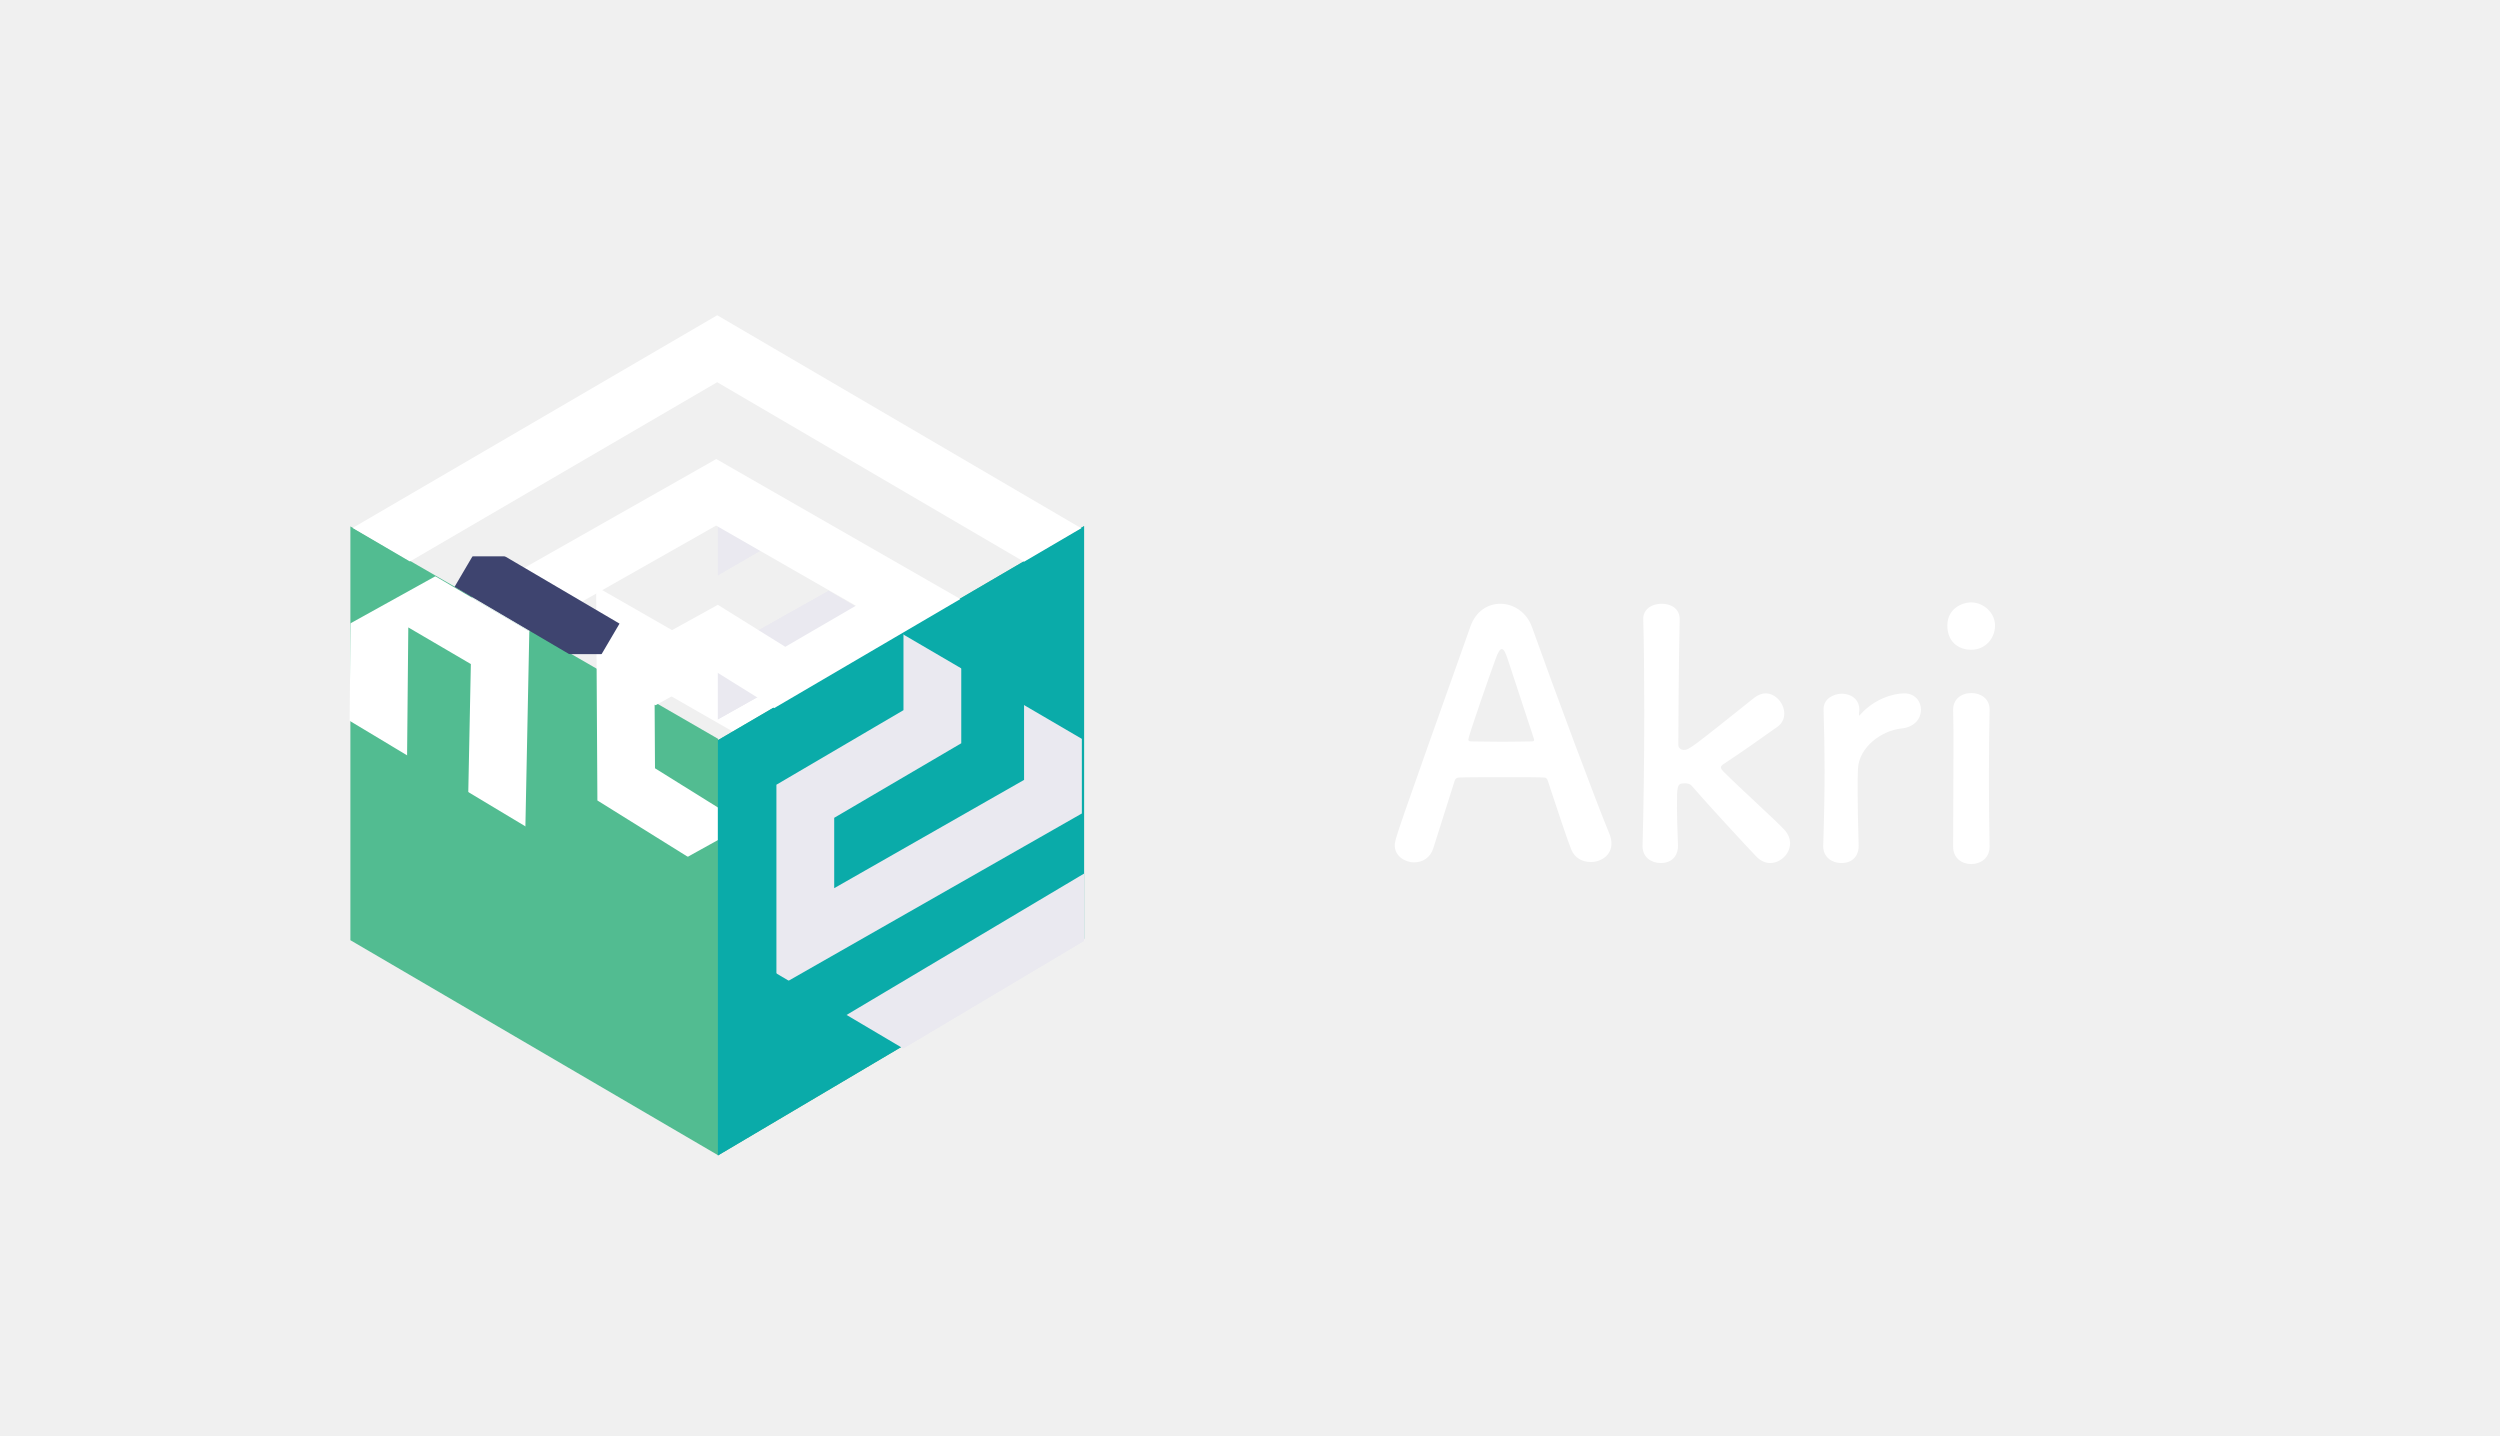
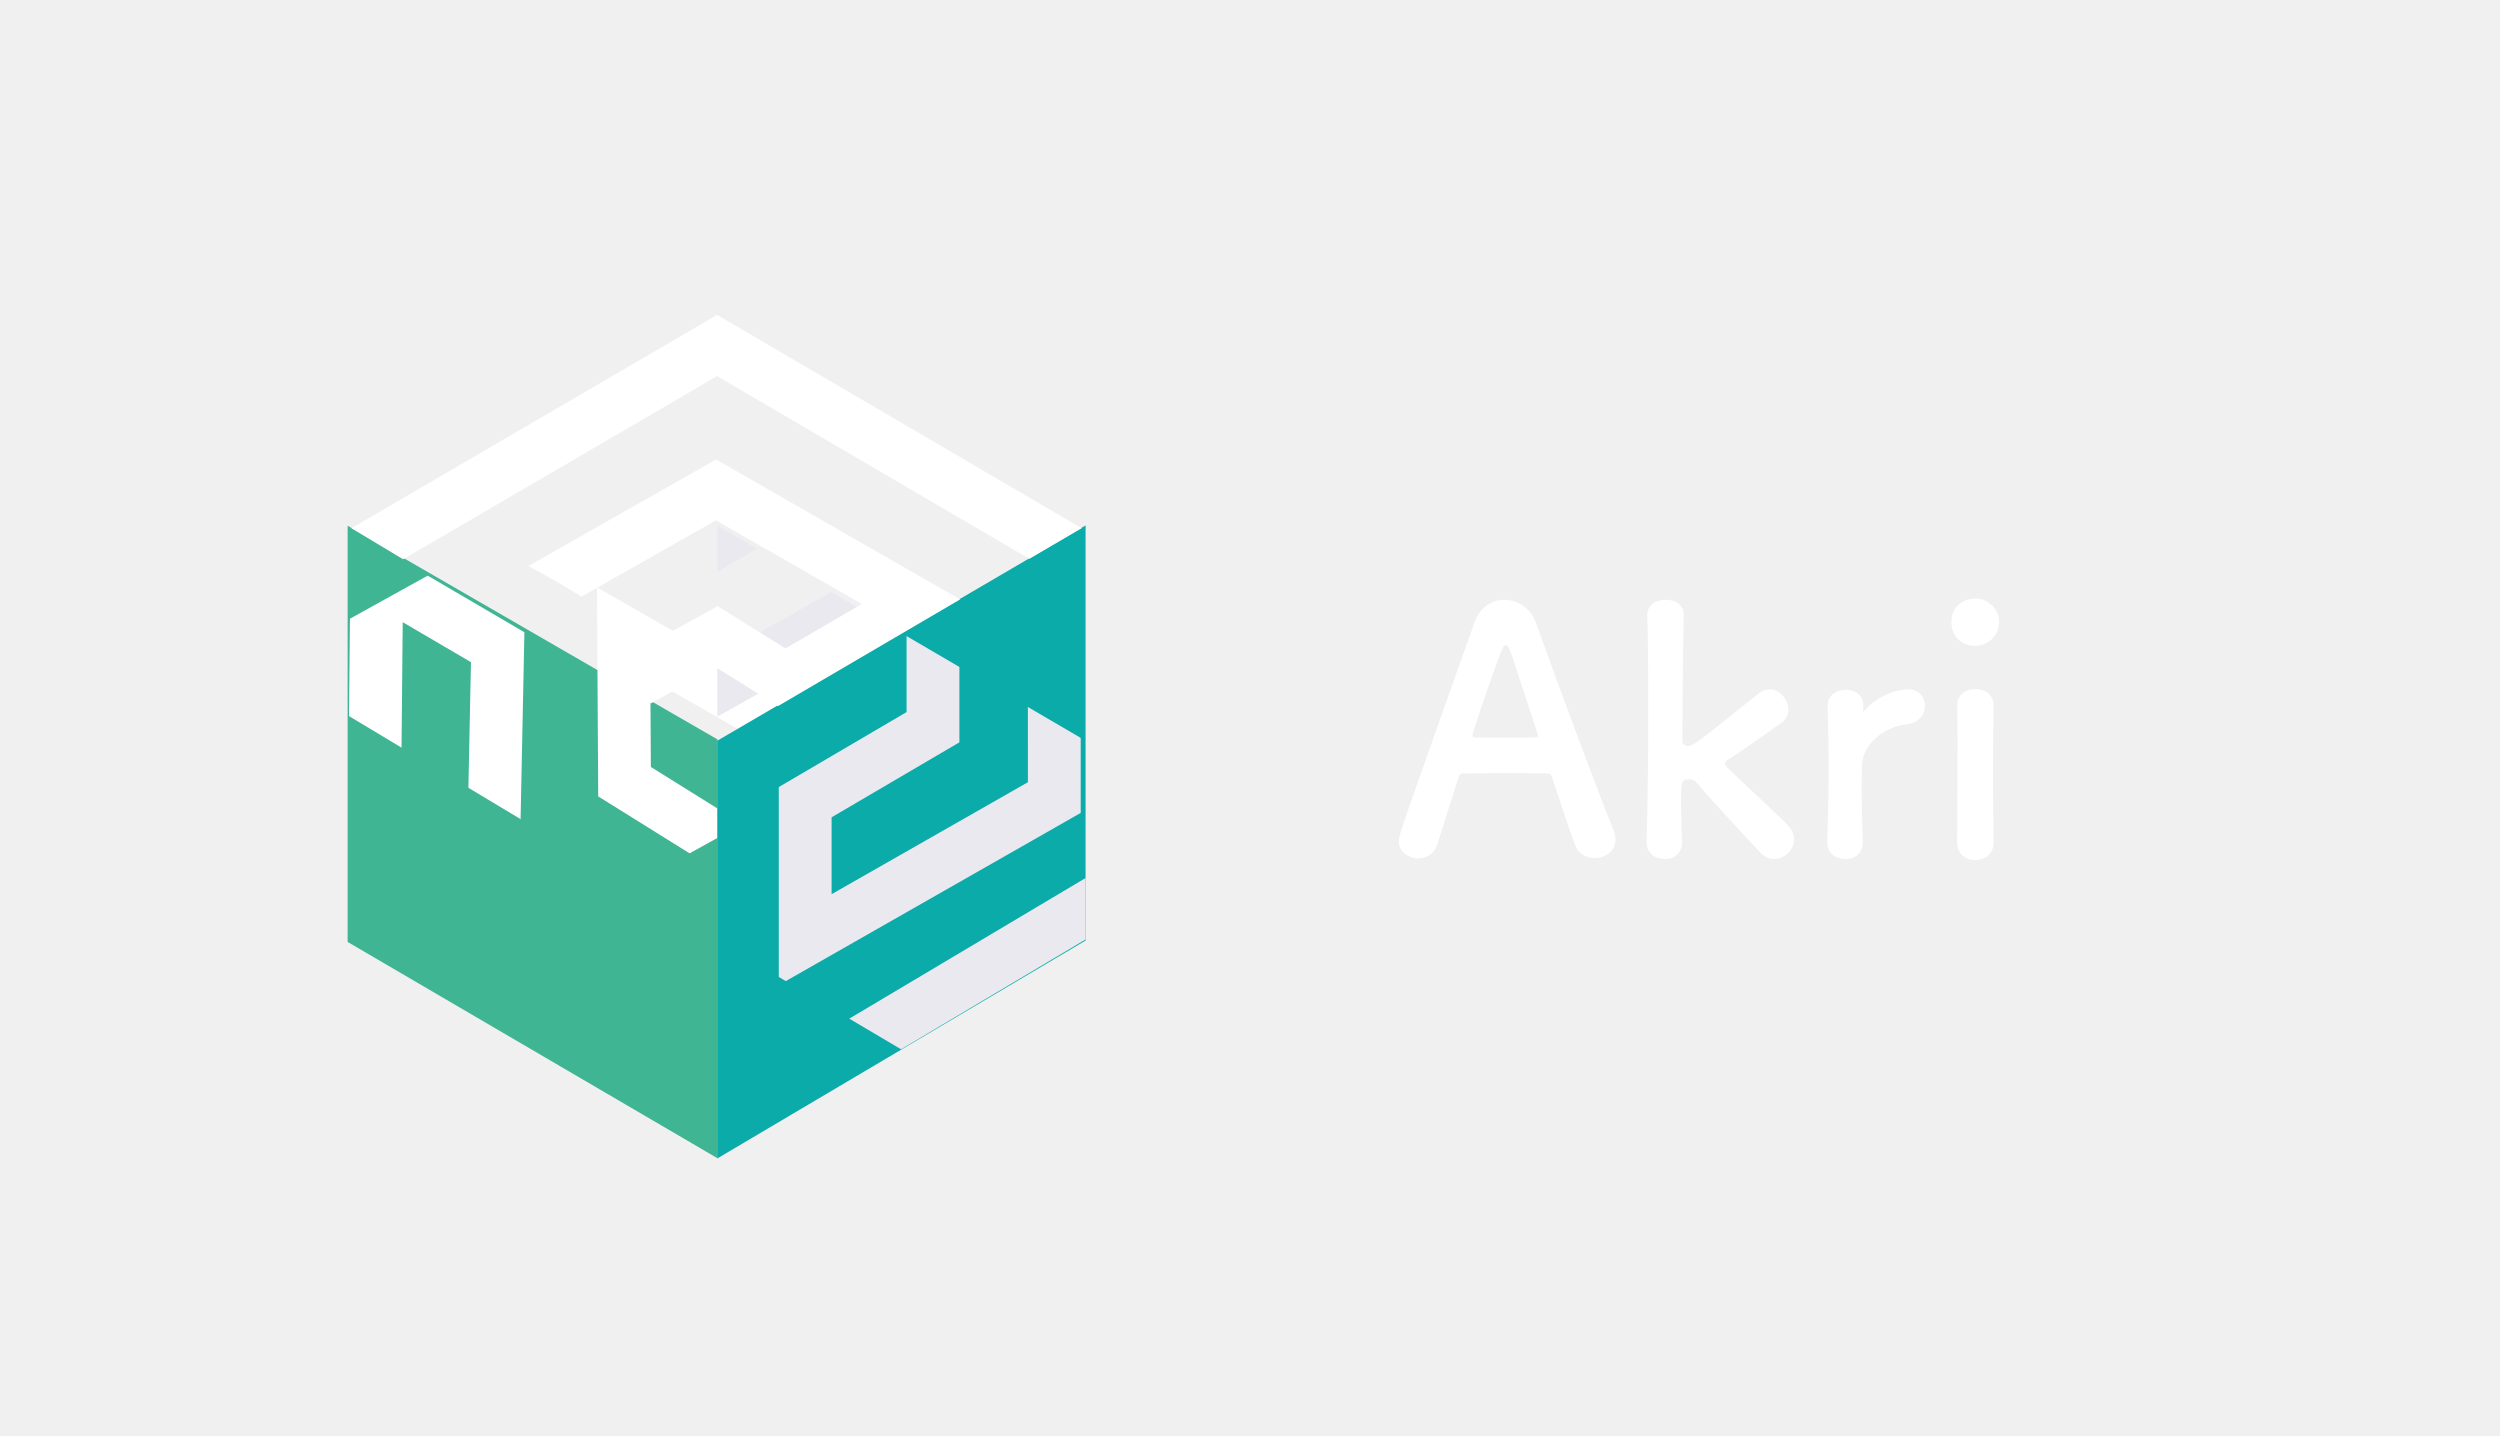
<svg xmlns="http://www.w3.org/2000/svg" xmlns:xlink="http://www.w3.org/1999/xlink" width="2509px" height="1441px" viewBox="0 0 2509 1441" version="1.1">
  <defs>
-     <polygon id="path-1" points="369.146 631.56 0.108 418.342 0.108 0.438 369.146 216.268" />
-     <polygon id="path-3" points="367.665 631.639 0.177 416.819 0.177 0.019 367.665 217.452" />
-     <polygon id="path-5" points="367.665 631.639 0.177 416.819 0.177 0.019 367.665 217.452" />
-     <polygon id="path-7" points="368.931 0.049 737.44 215.945 368.931 431.841 0.422 215.945" />
+     <polygon id="path-1" points="371.301 635.247 0.109 420.785 0.109 0.441 371.301 217.531" />
+     <polygon id="path-3" points="369.812 635.327 0.178 419.252 0.178 0.02 369.812 218.722" />
+     <path d="M371.085,0.049 L491.887,70.823 L483.827,131.69 C483.827,131.69 559.406,181.635 606.162,197.137 C636.5,207.196 626.885,148.234 626.885,148.234 L741.746,217.206 L371.085,434.363 L0.425,217.206 L371.085,0.049 Z" id="path-5" />
  </defs>
  <g id="logo-strip" stroke="none" stroke-width="1" fill="none" fill-rule="evenodd">
-     <path d="M1617.246,846.661 C1617.246,858.287 1606.988,865.125 1596.388,865.125 C1588.523,865.125 1580.317,861.364 1576.898,852.474 C1572.795,842.558 1563.904,815.203 1553.305,783.403 C1552.621,781.352 1551.595,780.326 1549.543,780.326 C1544.072,779.984 1530.053,779.984 1514.666,779.984 C1494.15,779.984 1471.241,779.984 1464.06,780.326 C1462.351,780.326 1460.641,781.352 1459.957,783.403 C1451.409,810.416 1443.544,835.035 1438.415,851.448 C1435.338,861.022 1427.474,865.467 1419.267,865.467 C1409.693,865.467 1399.777,858.97 1399.777,848.371 C1399.777,842.216 1400.803,839.48 1475.686,628.85 C1481.157,613.122 1493.466,605.941 1505.776,605.941 C1518.769,605.941 1532.105,614.147 1537.576,629.534 C1559.459,691.082 1603.91,810.074 1615.194,836.745 C1616.562,840.164 1617.246,843.583 1617.246,846.661 Z M1539.627,742.714 C1539.627,742.372 1539.627,741.688 1539.285,741.004 C1528.685,708.862 1518.428,677.747 1512.957,660.992 C1510.905,654.837 1509.195,651.418 1507.144,651.418 C1505.434,651.418 1503.383,654.495 1500.989,661.334 C1495.86,675.011 1473.634,738.952 1473.634,742.03 C1473.634,743.397 1474.318,744.081 1476.37,744.081 C1483.209,744.081 1495.86,744.423 1507.828,744.423 C1520.137,744.423 1532.105,744.081 1536.892,744.081 C1538.943,744.081 1539.627,743.739 1539.627,742.714 Z M1796.519,846.319 C1796.519,856.919 1786.945,866.151 1776.345,866.151 C1771.9,866.151 1767.113,864.099 1763.01,859.996 C1753.094,849.738 1712.404,805.629 1697.701,788.532 C1696.333,786.823 1693.94,786.139 1690.862,786.139 C1682.998,786.139 1682.998,788.191 1682.998,811.1 C1682.998,818.622 1683.34,829.564 1684.024,848.712 C1684.366,855.893 1680.262,866.151 1666.585,866.151 C1657.353,866.151 1648.463,860.338 1648.463,849.396 L1648.463,848.712 C1649.489,813.152 1650.172,761.862 1650.172,715.359 C1650.172,677.063 1649.831,642.186 1649.147,621.67 C1648.805,612.438 1656.327,605.941 1667.953,605.941 C1676.843,605.941 1685.733,610.728 1685.733,621.328 L1685.733,622.012 C1684.708,659.624 1684.366,747.843 1684.366,747.843 C1684.366,750.92 1687.443,752.63 1689.837,752.63 C1694.966,752.63 1696.333,751.604 1760.958,699.972 C1764.72,697.237 1768.481,695.869 1771.9,695.869 C1782.158,695.869 1790.706,706.127 1790.706,716.043 C1790.706,721.172 1788.655,725.959 1783.868,729.378 C1763.694,743.739 1748.649,754.339 1730.526,766.307 C1728.133,767.675 1727.107,769.042 1727.107,770.068 C1727.107,771.436 1728.133,772.804 1729.843,774.513 C1747.281,791.952 1781.474,822.726 1790.706,832.642 C1794.81,837.087 1796.519,841.874 1796.519,846.319 Z M1847.91,866.151 C1838.678,866.151 1829.788,860.338 1829.788,849.396 L1829.788,848.712 C1830.814,816.229 1831.156,793.661 1831.156,773.487 C1831.156,752.972 1830.814,735.191 1830.13,712.282 L1830.13,711.598 C1830.13,701.34 1840.046,696.211 1848.594,696.211 C1857.142,696.211 1866.033,701.34 1866.033,712.282 C1866.033,713.649 1865.691,714.675 1865.691,715.701 L1865.691,717.069 C1865.691,717.753 1865.691,718.095 1866.033,718.095 C1866.033,718.095 1866.717,717.753 1867.4,716.727 C1881.078,701.682 1899.542,695.869 1911.168,695.869 C1921.768,695.869 1927.922,703.733 1927.922,712.282 C1927.922,720.83 1921.768,729.72 1908.432,731.088 C1888.258,733.14 1865.691,749.894 1864.665,771.436 C1864.323,777.591 1864.323,784.771 1864.323,794.003 C1864.323,807.339 1864.665,824.435 1865.349,848.712 C1865.691,855.893 1861.588,866.151 1847.91,866.151 Z M1978.288,652.102 C1964.952,652.102 1954.352,643.553 1954.352,627.825 C1954.352,611.07 1968.713,604.573 1978.288,604.573 C1990.597,604.573 2002.223,614.831 2002.223,627.825 C2002.223,640.134 1992.991,652.102 1978.288,652.102 Z M1996.752,849.738 C1996.752,861.364 1987.52,867.177 1978.288,867.177 C1969.055,867.177 1960.165,861.364 1960.165,849.738 C1960.165,821.358 1960.507,782.378 1960.507,751.262 C1960.507,735.875 1960.507,722.198 1960.165,712.966 C1959.823,701.682 1968.372,695.527 1978.63,695.527 C1987.52,695.527 1996.752,700.998 1996.752,711.94 C1996.752,712.282 1996.752,712.282 1996.752,712.624 C1996.41,726.643 1996.068,753.655 1996.068,782.378 C1996.068,805.971 1996.41,830.248 1996.752,849.054 C1996.752,849.396 1996.752,849.396 1996.752,849.738 Z" id="Akri" fill="#FFFFFF" />
-     <g id="Cube-Main" transform="translate(719.285, 735.875) scale(-1, -1) translate(-719.285, -735.875) translate(349.785, 311.875)">
-       <g id="triange" transform="translate(367.9857, 0.015553)">
+     <path d="M1621.308,842.661 C1621.308,854.287 1611.05,861.125 1600.45,861.125 C1592.586,861.125 1584.38,857.364 1580.96,848.474 C1576.857,838.558 1567.967,811.203 1557.367,779.403 C1556.683,777.352 1555.657,776.326 1553.606,776.326 C1548.135,775.984 1534.116,775.984 1518.729,775.984 C1498.213,775.984 1475.303,775.984 1468.123,776.326 C1466.413,776.326 1464.704,777.352 1464.02,779.403 C1455.471,806.416 1447.607,831.035 1442.478,847.448 C1439.401,857.022 1431.536,861.467 1423.33,861.467 C1413.756,861.467 1403.84,854.97 1403.84,844.371 C1403.84,838.216 1404.866,835.48 1479.749,624.85 C1485.219,609.122 1497.529,601.941 1509.839,601.941 C1522.832,601.941 1536.167,610.147 1541.638,625.534 C1563.522,687.082 1607.973,806.074 1619.257,832.745 C1620.624,836.164 1621.308,839.583 1621.308,842.661 Z M1543.69,738.714 C1543.69,738.372 1543.69,737.688 1543.348,737.004 C1532.748,704.862 1522.49,673.747 1517.019,656.992 C1514.967,650.837 1513.258,647.418 1511.206,647.418 C1509.497,647.418 1507.445,650.495 1505.051,657.334 C1499.923,671.011 1477.697,734.952 1477.697,738.03 C1477.697,739.397 1478.381,740.081 1480.432,740.081 C1487.271,740.081 1499.923,740.423 1511.89,740.423 C1524.2,740.423 1536.167,740.081 1540.954,740.081 C1543.006,740.081 1543.69,739.739 1543.69,738.714 Z M1800.582,842.319 C1800.582,852.919 1791.008,862.151 1780.408,862.151 C1775.963,862.151 1771.176,860.099 1767.072,855.996 C1757.156,845.738 1716.467,801.629 1701.763,784.532 C1700.396,782.823 1698.002,782.139 1694.925,782.139 C1687.06,782.139 1687.06,784.191 1687.06,807.1 C1687.06,814.622 1687.402,825.564 1688.086,844.712 C1688.428,851.893 1684.325,862.151 1670.648,862.151 C1661.416,862.151 1652.525,856.338 1652.525,845.396 L1652.525,844.712 C1653.551,809.152 1654.235,757.862 1654.235,711.359 C1654.235,673.063 1653.893,638.186 1653.209,617.67 C1652.867,608.438 1660.39,601.941 1672.015,601.941 C1680.906,601.941 1689.796,606.728 1689.796,617.328 L1689.796,618.012 C1688.77,655.624 1688.428,743.843 1688.428,743.843 C1688.428,746.92 1691.506,748.63 1693.899,748.63 C1699.028,748.63 1700.396,747.604 1765.021,695.972 C1768.782,693.237 1772.543,691.869 1775.963,691.869 C1786.221,691.869 1794.769,702.127 1794.769,712.043 C1794.769,717.172 1792.717,721.959 1787.93,725.378 C1767.756,739.739 1752.711,750.339 1734.589,762.307 C1732.195,763.675 1731.17,765.042 1731.17,766.068 C1731.17,767.436 1732.195,768.804 1733.905,770.513 C1751.344,787.952 1785.537,818.726 1794.769,828.642 C1798.872,833.087 1800.582,837.874 1800.582,842.319 Z M1851.973,862.151 C1842.741,862.151 1833.85,856.338 1833.85,845.396 L1833.85,844.712 C1834.876,812.229 1835.218,789.661 1835.218,769.487 C1835.218,748.972 1834.876,731.191 1834.192,708.282 L1834.192,707.598 C1834.192,697.34 1844.108,692.211 1852.657,692.211 C1861.205,692.211 1870.095,697.34 1870.095,708.282 C1870.095,709.649 1869.753,710.675 1869.753,711.701 L1869.753,713.069 C1869.753,713.753 1869.753,714.095 1870.095,714.095 C1870.095,714.095 1870.779,713.753 1871.463,712.727 C1885.14,697.682 1903.604,691.869 1915.23,691.869 C1925.83,691.869 1931.985,699.733 1931.985,708.282 C1931.985,716.83 1925.83,725.72 1912.495,727.088 C1892.321,729.14 1869.753,745.894 1868.727,767.436 C1868.386,773.591 1868.386,780.771 1868.386,790.003 C1868.386,803.339 1868.727,820.435 1869.411,844.712 C1869.753,851.893 1865.65,862.151 1851.973,862.151 Z M1982.35,648.102 C1969.015,648.102 1958.415,639.553 1958.415,623.825 C1958.415,607.07 1972.776,600.573 1982.35,600.573 C1994.66,600.573 2006.285,610.831 2006.285,623.825 C2006.285,636.134 1997.053,648.102 1982.35,648.102 Z M2000.814,845.738 C2000.814,857.364 1991.582,863.177 1982.35,863.177 C1973.118,863.177 1964.228,857.364 1964.228,845.738 C1964.228,817.358 1964.57,778.378 1964.57,747.262 C1964.57,731.875 1964.57,718.198 1964.228,708.966 C1963.886,697.682 1972.434,691.527 1982.692,691.527 C1991.582,691.527 2000.814,696.998 2000.814,707.94 C2000.814,708.282 2000.814,708.282 2000.814,708.624 C2000.472,722.643 2000.131,749.655 2000.131,778.378 C2000.131,801.971 2000.472,826.248 2000.814,845.054 C2000.814,845.396 2000.814,845.396 2000.814,845.738 Z" id="Akri" fill="#FFFFFF" />
+     <g id="Cube-Main" transform="translate(718.8047, 735.875) scale(-1, -1) translate(-718.8047, -735.875) translate(347.3047, 308.875)">
+       <g id="triange" transform="translate(370.1345, 0.015644)">
        <mask id="mask-2" fill="white">
          <use xlink:href="#path-1" />
        </mask>
-         <use id="Rectangle-5" fill="#52BC91" xlink:href="#path-1" />
-         <polyline id="Path-5" stroke="#FFFFFF" stroke-width="58" fill-rule="nonzero" mask="url(#mask-2)" transform="translate(142.8921, 400.9807) scale(1, -1) rotate(299) translate(-142.8921, -400.9807) " points="621.722 512.203 487.613 540.674 274.957 414.699 97.238 517.928 -163.059 365.464 -36.428 298.206 93.618 370.504 223.689 299.396 -32.732 144.14 -415.681 358.618 92.014 657.821 701.466 312.392" />
-         <path d="M22.378,324.306 L22.378,190.125" id="Path-2" stroke="#FFFFFF" stroke-width="58" fill-rule="nonzero" mask="url(#mask-2)" />
+         <use id="Rectangle-5" fill="#3FB594" xlink:href="#path-1" />
+         <polyline id="Path-5" stroke="#FFFFFF" stroke-width="53" fill-rule="nonzero" mask="url(#mask-2)" transform="translate(144.2306, 406.8511) scale(1, -1) rotate(299) translate(-144.2306, -406.8511) " points="625.856 518.722 488.319 548.826 274.421 422.116 98.31 524.482 -163.507 371.127 -36.136 303.477 94.669 376.197 225.499 304.673 -32.419 148.511 -417.604 364.241 93.055 665.191 706.066 317.745" />
+         <path d="M22.509,326.2 L22.509,191.235" id="Path-2" stroke="#FFFFFF" stroke-width="53" fill-rule="nonzero" mask="url(#mask-2)" />
      </g>
-       <g id="circle" transform="translate(0.633211, 0.21897)">
+       <g id="circle" transform="translate(0.636909, 0.220249)">
        <mask id="mask-4" fill="white">
          <use xlink:href="#path-3" />
        </mask>
-         <use id="Rectangle-5" fill="#3FB594" transform="translate(183.9213, 315.8293) scale(-1, 1) translate(-183.9213, -315.8293) " xlink:href="#path-3" />
-         <polyline id="Path-5" stroke="#EAE9F0" stroke-width="58" fill-rule="nonzero" mask="url(#mask-4)" points="531.614 -172.279 529.928 522.158 31.463 810.012 31.395 360.106 279.945 218.363 279.945 355.504 152.425 430.324 152.425 591.892 404.317 450.404 402.107 9.97 -88.983 302.258 -80.34 1001.63" />
+         <use id="Rectangle-5" fill="#0AABA9" transform="translate(184.9953, 317.6735) scale(-1, 1) translate(-184.9953, -317.6735) " xlink:href="#path-3" />
+         <polyline id="Path-5" stroke="#EAE9F0" stroke-width="53" fill-rule="nonzero" mask="url(#mask-4)" points="534.718 -173.285 533.022 525.207 31.646 814.741 31.578 362.209 281.58 219.638 281.58 357.58 153.315 432.836 153.315 595.349 406.678 453.034 404.455 10.028 -89.503 304.023 -80.809 1007.479" />
      </g>
-       <g id="circle" transform="translate(0.633211, 0.21897)">
+       <g id="square" transform="translate(0.084787, 418.0755)">
        <mask id="mask-6" fill="white">
          <use xlink:href="#path-5" />
        </mask>
-         <use id="Rectangle-5" fill="#0AABA9" transform="translate(183.9213, 315.8293) scale(-1, 1) translate(-183.9213, -315.8293) " xlink:href="#path-5" />
-         <polyline id="Path-5" stroke="#EAE9F0" stroke-width="58" fill-rule="nonzero" mask="url(#mask-6)" points="531.614 -172.279 529.928 522.158 31.463 810.012 31.395 360.106 279.945 218.363 279.945 355.504 152.425 430.324 152.425 591.892 404.317 450.404 402.107 9.97 -88.983 302.258 -80.34 1001.63" />
-       </g>
-       <g id="square" transform="translate(0.084295, 415.6485)">
-         <mask id="mask-8" fill="white">
-           <use xlink:href="#path-7" />
-         </mask>
        <g id="Rectangle-5" />
-         <polyline id="Path-5" stroke="#FFFFFF" stroke-width="58" fill-rule="nonzero" mask="url(#mask-8)" points="-323.548 86.974 277.552 -253.486 748.488 35.503 369.941 250.145 171.769 136.489 301.104 61.237 369.145 103.617 497.993 32.454 269.053 -107.256 -122.496 106.697 368.907 394.239 951.283 54.498" />
-         <g id="Group" mask="url(#mask-8)" fill-rule="nonzero" stroke="#3E446F" stroke-width="52">
-           <g transform="translate(479.8414, 95.82639)" id="Path-3">
-             <path d="M0.278,0.122 L139.482,81.897" />
-           </g>
+         <polyline id="Path-5" stroke="#FFFFFF" stroke-width="53" fill-rule="nonzero" mask="url(#mask-6)" points="752.355 37.223 371.597 253.118 172.267 138.798 302.358 63.107 370.796 105.735 500.397 34.156 270.12 -106.37 -123.715 108.833 370.557 398.053 956.334 56.329" />
+         <g id="Group" mask="url(#mask-6)">
+           <g transform="translate(482.6434, 96.38594)" />
        </g>
      </g>
    </g>
  </g>
</svg>
